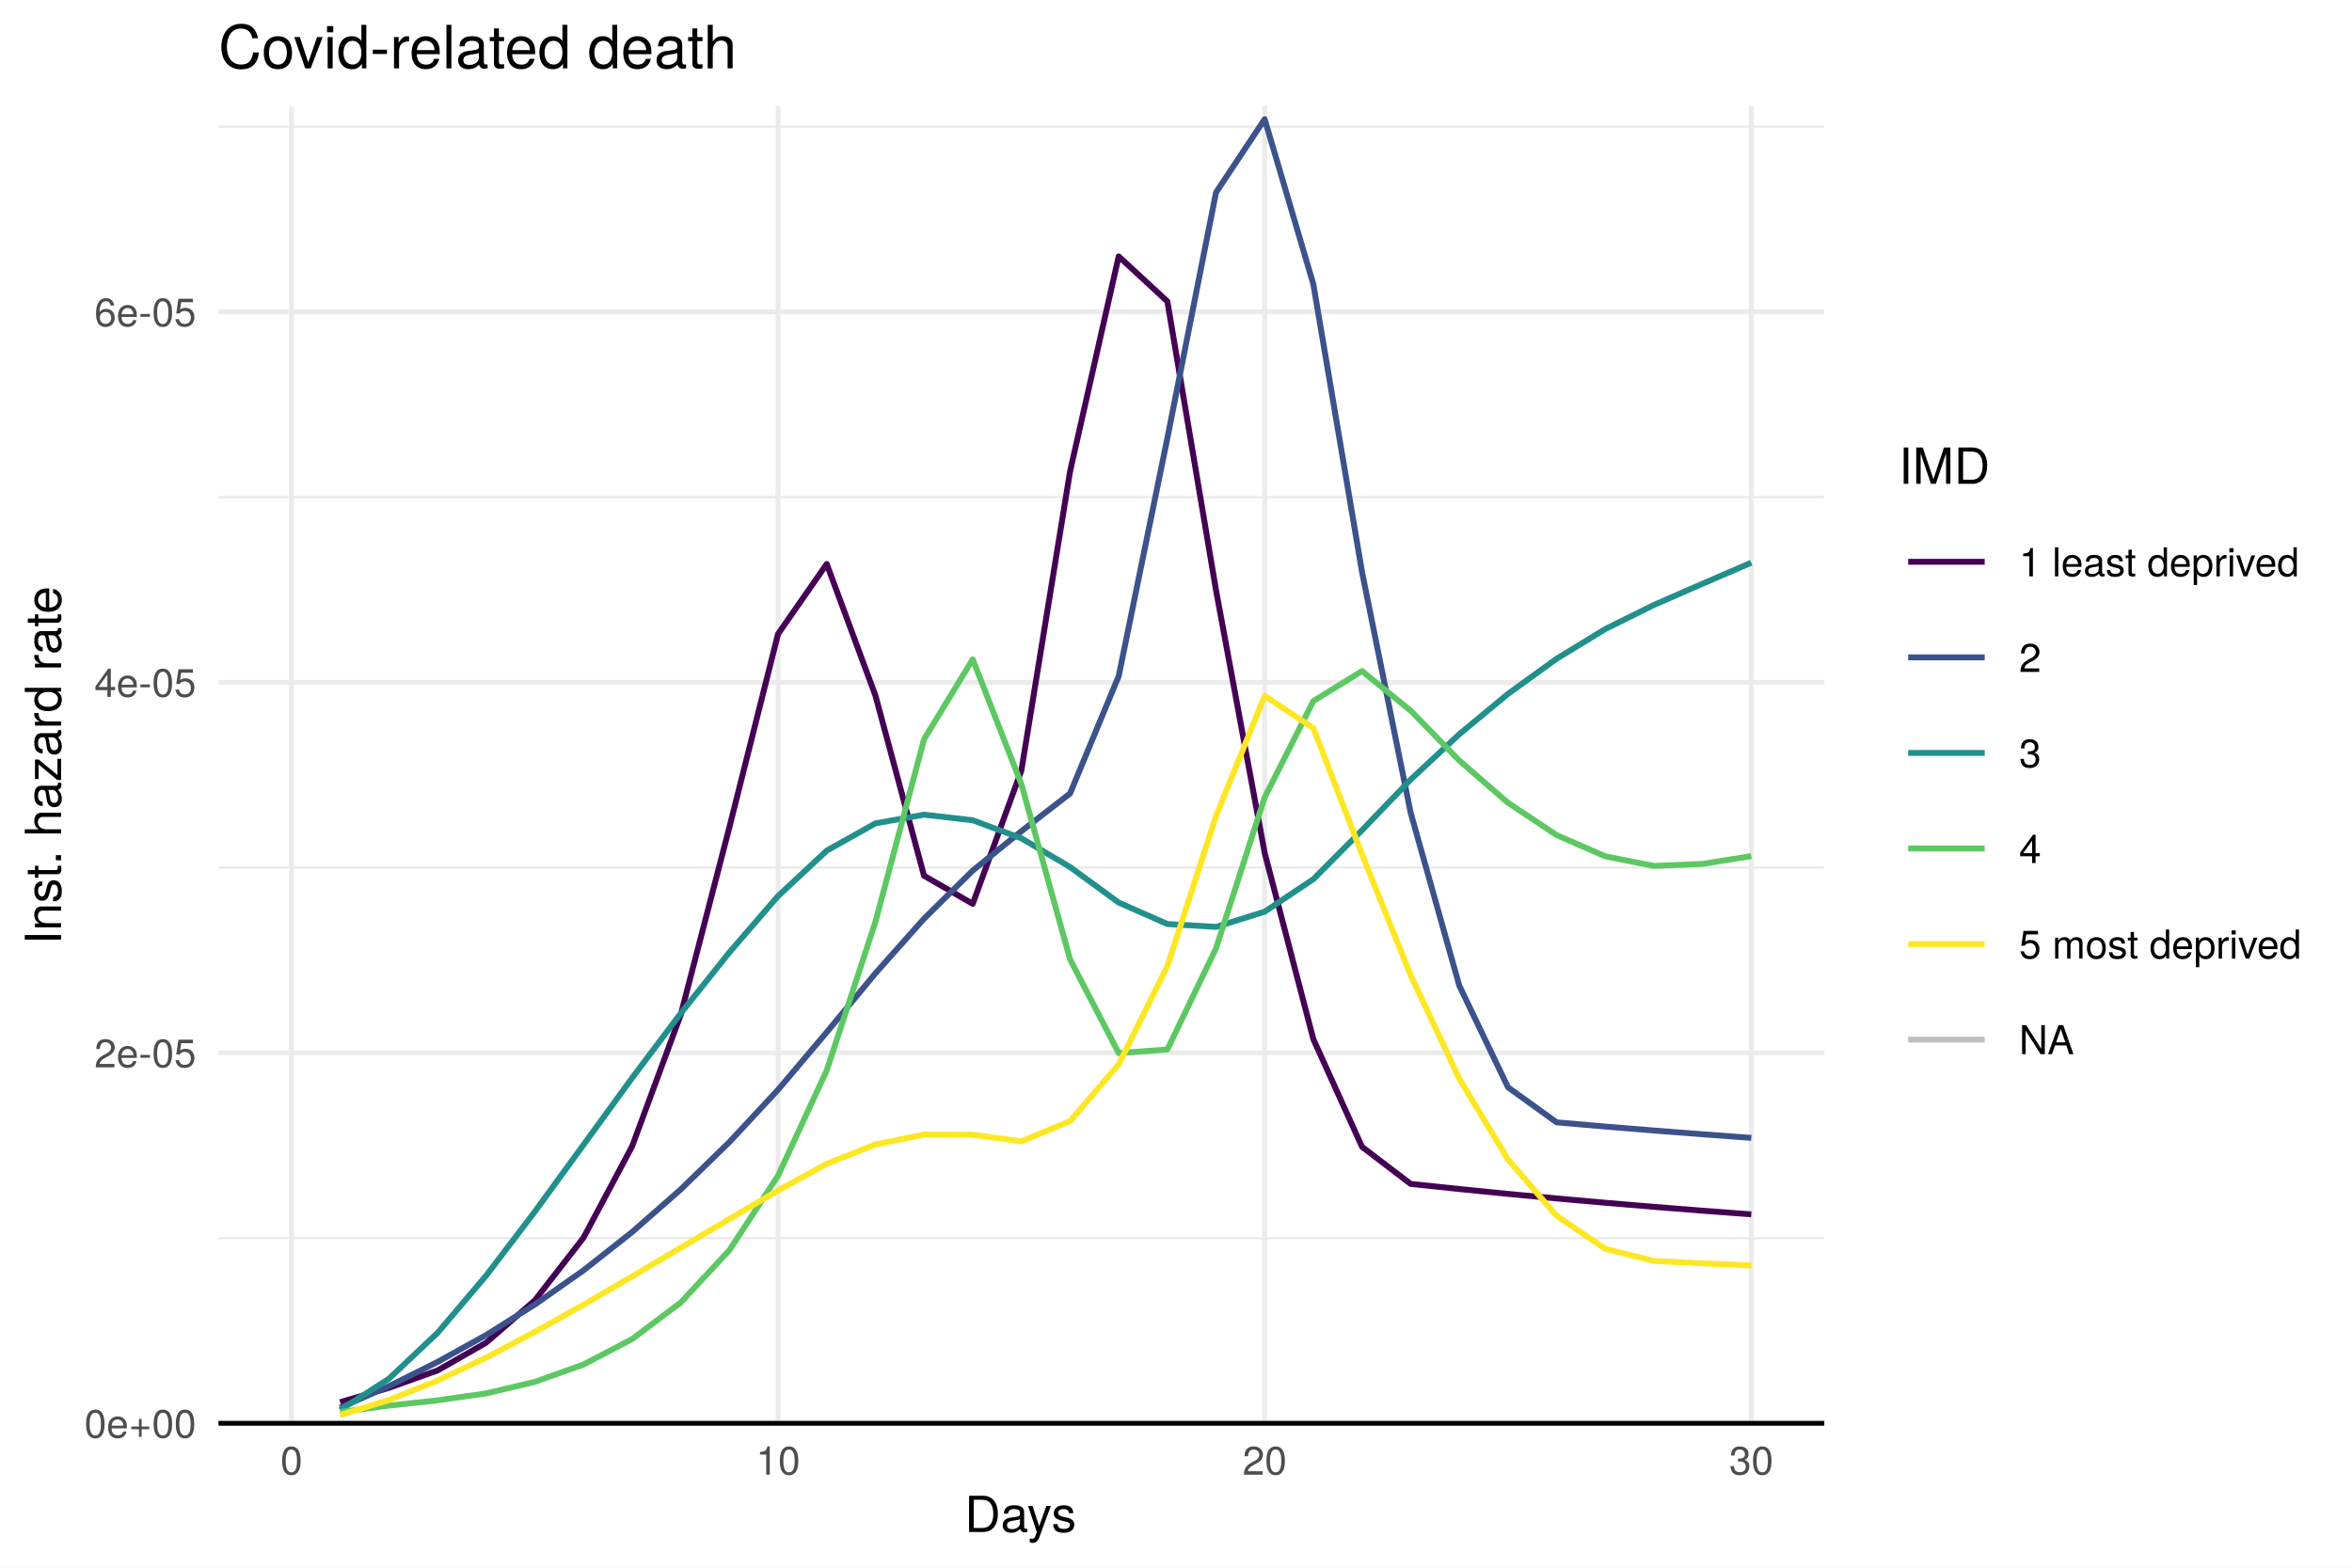
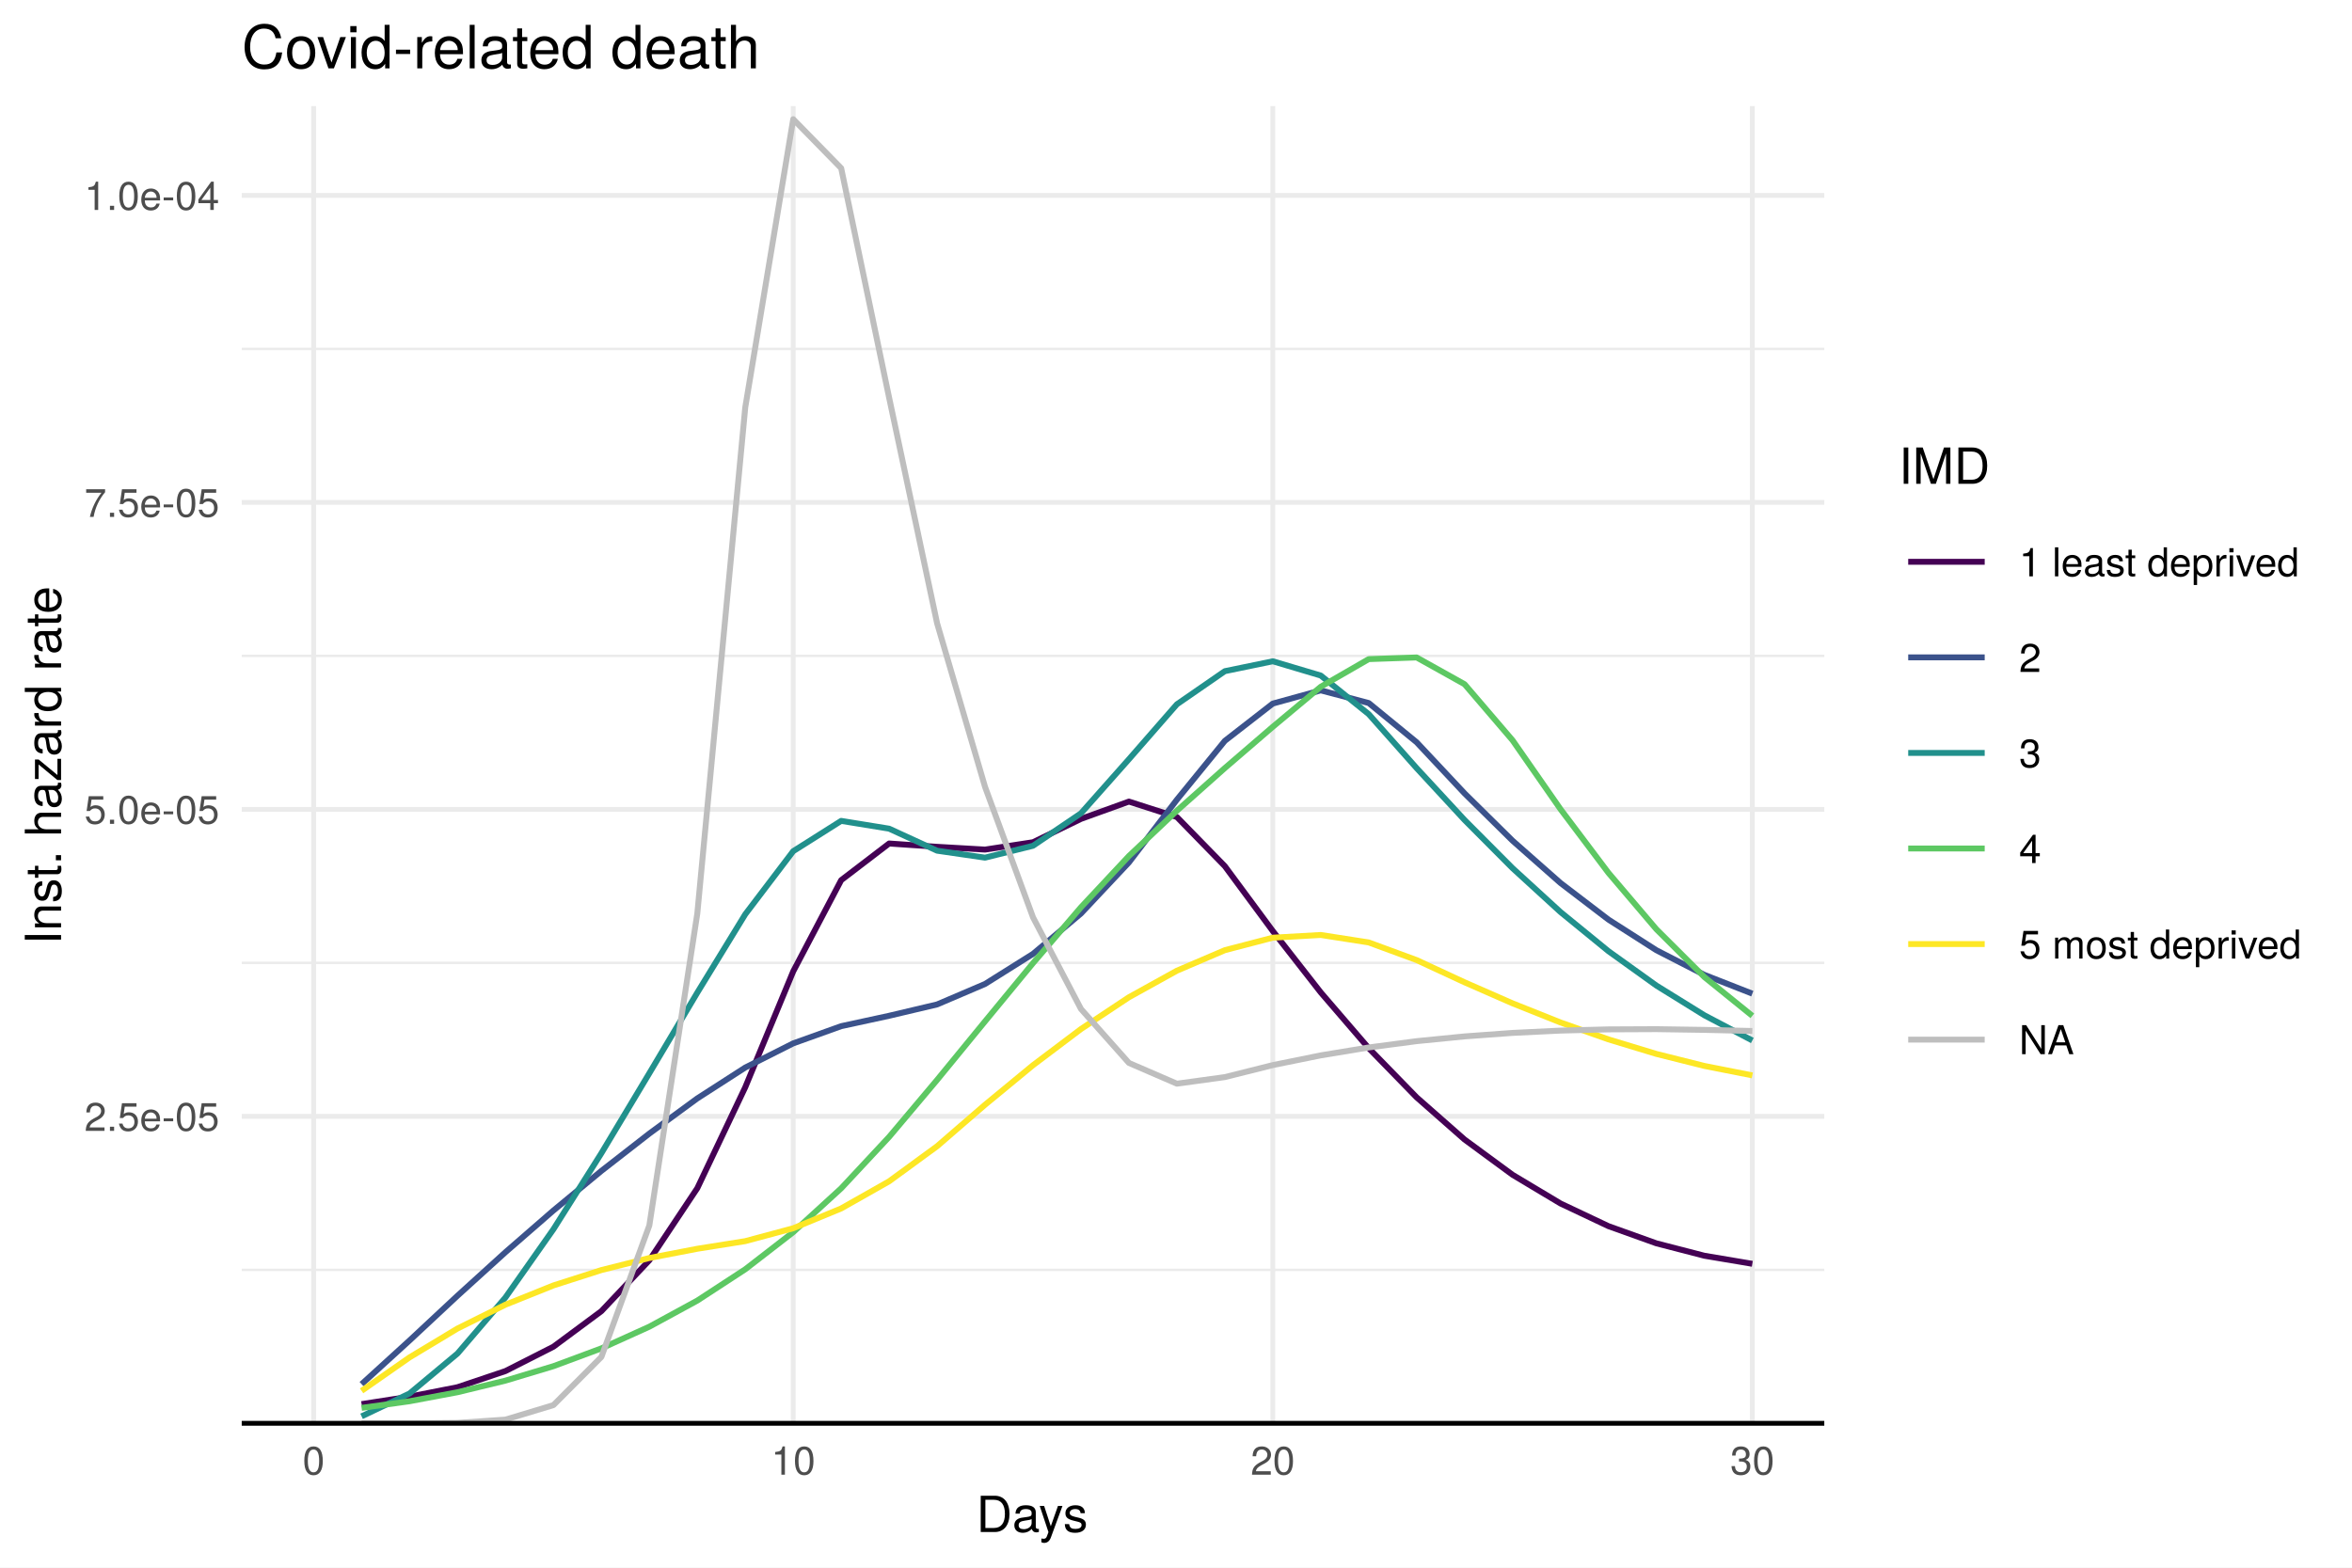
<svg xmlns="http://www.w3.org/2000/svg" viewBox="0 0 425.20 283.46">
  <defs>
    <style type="text/css">
    line, polyline, polygon, path, rect, circle {
      fill: none;
      stroke: #000000;
      stroke-linecap: round;
      stroke-linejoin: round;
      stroke-miterlimit: 10.00;
    }
  </style>
  </defs>
  <rect width="100%" height="100%" style="stroke: none; fill: #FFFFFF;" />
  <defs>
-     <clipPath id="cpMzkuNTB8MzI5LjgwfDI1Ny4zNnwxOS4xOQ==">
-       <rect x="39.50" y="19.19" width="290.30" height="238.17" />
+     <clipPath id="cpNDMuNzB8MzI5LjgwfDI1Ny4zNnwxOS4xOQ==">
+       <rect x="43.70" y="19.19" width="286.10" height="238.17" />
    </clipPath>
  </defs>
-   <polyline points="39.50,223.87 329.80,223.87 " style="stroke-width: 0.44; stroke: #EBEBEB; stroke-linecap: butt;" clip-path="url(#cpMzkuNTB8MzI5LjgwfDI1Ny4zNnwxOS4xOQ==)" />
-   <polyline points="39.50,156.88 329.80,156.88 " style="stroke-width: 0.44; stroke: #EBEBEB; stroke-linecap: butt;" clip-path="url(#cpMzkuNTB8MzI5LjgwfDI1Ny4zNnwxOS4xOQ==)" />
-   <polyline points="39.50,89.89 329.80,89.89 " style="stroke-width: 0.44; stroke: #EBEBEB; stroke-linecap: butt;" clip-path="url(#cpMzkuNTB8MzI5LjgwfDI1Ny4zNnwxOS4xOQ==)" />
-   <polyline points="39.50,22.90 329.80,22.90 " style="stroke-width: 0.44; stroke: #EBEBEB; stroke-linecap: butt;" clip-path="url(#cpMzkuNTB8MzI5LjgwfDI1Ny4zNnwxOS4xOQ==)" />
-   <polyline points="39.50,257.36 329.80,257.36 " style="stroke-width: 0.87; stroke: #EBEBEB; stroke-linecap: butt;" clip-path="url(#cpMzkuNTB8MzI5LjgwfDI1Ny4zNnwxOS4xOQ==)" />
-   <polyline points="39.50,190.37 329.80,190.37 " style="stroke-width: 0.87; stroke: #EBEBEB; stroke-linecap: butt;" clip-path="url(#cpMzkuNTB8MzI5LjgwfDI1Ny4zNnwxOS4xOQ==)" />
-   <polyline points="39.50,123.38 329.80,123.38 " style="stroke-width: 0.87; stroke: #EBEBEB; stroke-linecap: butt;" clip-path="url(#cpMzkuNTB8MzI5LjgwfDI1Ny4zNnwxOS4xOQ==)" />
-   <polyline points="39.50,56.39 329.80,56.39 " style="stroke-width: 0.87; stroke: #EBEBEB; stroke-linecap: butt;" clip-path="url(#cpMzkuNTB8MzI5LjgwfDI1Ny4zNnwxOS4xOQ==)" />
-   <polyline points="52.70,257.36 52.70,19.19 " style="stroke-width: 0.87; stroke: #EBEBEB; stroke-linecap: butt;" clip-path="url(#cpMzkuNTB8MzI5LjgwfDI1Ny4zNnwxOS4xOQ==)" />
-   <polyline points="140.66,257.36 140.66,19.19 " style="stroke-width: 0.87; stroke: #EBEBEB; stroke-linecap: butt;" clip-path="url(#cpMzkuNTB8MzI5LjgwfDI1Ny4zNnwxOS4xOQ==)" />
-   <polyline points="228.63,257.36 228.63,19.19 " style="stroke-width: 0.87; stroke: #EBEBEB; stroke-linecap: butt;" clip-path="url(#cpMzkuNTB8MzI5LjgwfDI1Ny4zNnwxOS4xOQ==)" />
-   <polyline points="316.60,257.36 316.60,19.19 " style="stroke-width: 0.87; stroke: #EBEBEB; stroke-linecap: butt;" clip-path="url(#cpMzkuNTB8MzI5LjgwfDI1Ny4zNnwxOS4xOQ==)" />
-   <polyline points="61.49,253.54 70.29,250.95 79.09,247.81 87.88,242.79 96.68,235.14 105.48,223.81 114.27,207.29 123.07,183.48 131.87,149.55 140.66,114.63 149.46,101.98 158.26,125.76 167.05,158.35 175.85,163.43 184.65,139.31 193.45,85.23 202.24,46.36 211.04,54.50 219.84,106.75 228.63,154.22 237.43,187.90 246.23,207.37 255.02,214.07 263.82,215.00 272.62,215.88 281.41,216.70 290.21,217.48 299.01,218.22 307.80,218.92 316.60,219.58 " style="stroke-width: 1.07; stroke: #440154; stroke-linecap: butt;" clip-path="url(#cpMzkuNTB8MzI5LjgwfDI1Ny4zNnwxOS4xOQ==)" />
-   <polyline points="61.49,254.53 70.29,250.66 79.09,246.27 87.88,241.40 96.68,235.89 105.48,229.71 114.27,222.78 123.07,215.06 131.87,206.50 140.66,197.04 149.46,186.64 158.26,175.99 167.05,166.11 175.85,157.42 184.65,150.29 193.45,143.47 202.24,122.26 211.04,79.22 219.84,34.79 228.63,21.55 237.43,51.39 246.23,103.43 255.02,146.95 263.82,178.24 272.62,196.61 281.41,202.94 290.21,203.70 299.01,204.42 307.80,205.10 316.60,205.75 " style="stroke-width: 1.07; stroke: #3B528B; stroke-linecap: butt;" clip-path="url(#cpMzkuNTB8MzI5LjgwfDI1Ny4zNnwxOS4xOQ==)" />
-   <polyline points="61.49,254.96 70.29,249.31 79.09,241.02 87.88,230.66 96.68,219.10 105.48,207.01 114.27,194.92 123.07,183.22 131.87,172.19 140.66,162.02 149.46,153.81 158.26,148.88 167.05,147.31 175.85,148.32 184.65,151.58 193.45,156.78 202.24,163.20 211.04,167.08 219.84,167.60 228.63,164.85 237.43,158.97 246.23,150.12 255.02,140.96 263.82,132.75 272.62,125.46 281.41,119.11 290.21,113.74 299.01,109.38 307.80,105.54 316.60,101.75 " style="stroke-width: 1.07; stroke: #21908C; stroke-linecap: butt;" clip-path="url(#cpMzkuNTB8MzI5LjgwfDI1Ny4zNnwxOS4xOQ==)" />
-   <polyline points="61.49,255.32 70.29,254.16 79.09,253.21 87.88,251.95 96.68,249.87 105.48,246.73 114.27,242.13 123.07,235.51 131.87,226.04 140.66,212.58 149.46,193.54 158.26,166.70 167.05,133.67 175.85,119.22 184.65,141.79 193.45,173.47 202.24,190.43 211.04,189.76 219.84,171.47 228.63,144.18 237.43,126.76 246.23,121.34 255.02,128.50 263.82,137.53 272.62,145.16 281.41,151.00 290.21,154.84 299.01,156.58 307.80,156.21 316.60,154.80 " style="stroke-width: 1.07; stroke: #5DC863; stroke-linecap: butt;" clip-path="url(#cpMzkuNTB8MzI5LjgwfDI1Ny4zNnwxOS4xOQ==)" />
-   <polyline points="61.49,255.87 70.29,253.15 79.09,249.64 87.88,245.48 96.68,240.85 105.48,235.91 114.27,230.80 123.07,225.61 131.87,220.41 140.66,215.26 149.46,210.43 158.26,206.94 167.05,205.15 175.85,205.19 184.65,206.37 193.45,202.72 202.24,192.45 211.04,174.67 219.84,147.55 228.63,125.82 237.43,131.67 246.23,154.49 255.02,176.34 263.82,195.07 272.62,209.66 281.41,219.84 290.21,225.82 299.01,228.00 307.80,228.43 316.60,228.83 " style="stroke-width: 1.07; stroke: #FDE725; stroke-linecap: butt;" clip-path="url(#cpMzkuNTB8MzI5LjgwfDI1Ny4zNnwxOS4xOQ==)" />
+   <polyline points="43.70,229.61 329.80,229.61 " style="stroke-width: 0.44; stroke: #EBEBEB; stroke-linecap: butt;" clip-path="url(#cpNDMuNzB8MzI5LjgwfDI1Ny4zNnwxOS4xOQ==)" />
+   <polyline points="43.70,174.10 329.80,174.10 " style="stroke-width: 0.44; stroke: #EBEBEB; stroke-linecap: butt;" clip-path="url(#cpNDMuNzB8MzI5LjgwfDI1Ny4zNnwxOS4xOQ==)" />
+   <polyline points="43.70,118.60 329.80,118.60 " style="stroke-width: 0.44; stroke: #EBEBEB; stroke-linecap: butt;" clip-path="url(#cpNDMuNzB8MzI5LjgwfDI1Ny4zNnwxOS4xOQ==)" />
+   <polyline points="43.70,63.09 329.80,63.09 " style="stroke-width: 0.44; stroke: #EBEBEB; stroke-linecap: butt;" clip-path="url(#cpNDMuNzB8MzI5LjgwfDI1Ny4zNnwxOS4xOQ==)" />
+   <polyline points="43.70,201.86 329.80,201.86 " style="stroke-width: 0.87; stroke: #EBEBEB; stroke-linecap: butt;" clip-path="url(#cpNDMuNzB8MzI5LjgwfDI1Ny4zNnwxOS4xOQ==)" />
+   <polyline points="43.70,146.35 329.80,146.35 " style="stroke-width: 0.87; stroke: #EBEBEB; stroke-linecap: butt;" clip-path="url(#cpNDMuNzB8MzI5LjgwfDI1Ny4zNnwxOS4xOQ==)" />
+   <polyline points="43.70,90.84 329.80,90.84 " style="stroke-width: 0.87; stroke: #EBEBEB; stroke-linecap: butt;" clip-path="url(#cpNDMuNzB8MzI5LjgwfDI1Ny4zNnwxOS4xOQ==)" />
+   <polyline points="43.70,35.34 329.80,35.34 " style="stroke-width: 0.87; stroke: #EBEBEB; stroke-linecap: butt;" clip-path="url(#cpNDMuNzB8MzI5LjgwfDI1Ny4zNnwxOS4xOQ==)" />
+   <polyline points="56.70,257.36 56.70,19.19 " style="stroke-width: 0.87; stroke: #EBEBEB; stroke-linecap: butt;" clip-path="url(#cpNDMuNzB8MzI5LjgwfDI1Ny4zNnwxOS4xOQ==)" />
+   <polyline points="143.40,257.36 143.40,19.19 " style="stroke-width: 0.87; stroke: #EBEBEB; stroke-linecap: butt;" clip-path="url(#cpNDMuNzB8MzI5LjgwfDI1Ny4zNnwxOS4xOQ==)" />
+   <polyline points="230.10,257.36 230.10,19.19 " style="stroke-width: 0.87; stroke: #EBEBEB; stroke-linecap: butt;" clip-path="url(#cpNDMuNzB8MzI5LjgwfDI1Ny4zNnwxOS4xOQ==)" />
+   <polyline points="316.79,257.36 316.79,19.19 " style="stroke-width: 0.87; stroke: #EBEBEB; stroke-linecap: butt;" clip-path="url(#cpNDMuNzB8MzI5LjgwfDI1Ny4zNnwxOS4xOQ==)" />
+   <polyline points="65.37,253.89 74.04,252.54 82.71,250.83 91.38,247.91 100.05,243.51 108.72,237.08 117.39,227.88 126.06,214.85 134.73,196.59 143.40,175.64 152.07,159.15 160.74,152.52 169.41,153.12 178.08,153.62 186.75,152.29 195.42,148.07 204.09,144.94 212.76,147.73 221.43,156.62 230.10,168.35 238.77,179.45 247.44,189.53 256.10,198.42 264.77,206.05 273.44,212.42 282.11,217.61 290.78,221.71 299.45,224.82 308.12,227.06 316.79,228.52 " style="stroke-width: 1.07; stroke: #440154; stroke-linecap: butt;" clip-path="url(#cpNDMuNzB8MzI5LjgwfDI1Ny4zNnwxOS4xOQ==)" />
+   <polyline points="65.37,250.28 74.04,242.38 82.71,234.29 91.38,226.42 100.05,218.88 108.72,211.72 117.39,204.97 126.06,198.61 134.73,193.03 143.40,188.66 152.07,185.55 160.74,183.67 169.41,181.62 178.08,177.92 186.75,172.48 195.42,165.18 204.09,155.94 212.76,144.60 221.43,133.96 230.10,127.22 238.77,124.83 247.44,127.12 256.10,134.21 264.77,143.46 273.44,152.01 282.11,159.66 290.78,166.28 299.45,171.82 308.12,176.27 316.79,179.67 " style="stroke-width: 1.07; stroke: #3B528B; stroke-linecap: butt;" clip-path="url(#cpNDMuNzB8MzI5LjgwfDI1Ny4zNnwxOS4xOQ==)" />
+   <polyline points="65.37,256.10 74.04,251.97 82.71,244.74 91.38,234.60 100.05,222.27 108.72,208.52 117.39,194.06 126.06,179.49 134.73,165.32 143.40,153.91 152.07,148.43 160.74,149.84 169.41,153.82 178.08,155.08 186.75,152.93 195.42,147.06 204.09,137.28 212.76,127.35 221.43,121.36 230.10,119.57 238.77,122.15 247.44,129.13 256.10,138.89 264.77,148.27 273.44,156.98 282.11,164.91 290.78,171.99 299.45,178.21 308.12,183.58 316.79,188.14 " style="stroke-width: 1.07; stroke: #21908C; stroke-linecap: butt;" clip-path="url(#cpNDMuNzB8MzI5LjgwfDI1Ny4zNnwxOS4xOQ==)" />
+   <polyline points="65.37,254.57 74.04,253.37 82.71,251.74 91.38,249.64 100.05,247.03 108.72,243.81 117.39,239.89 126.06,235.17 134.73,229.51 143.40,222.80 152.07,214.87 160.74,205.57 169.41,195.27 178.08,184.68 186.75,174.15 195.42,164.05 204.09,154.78 212.76,146.60 221.43,138.88 230.10,131.42 238.77,124.18 247.44,119.18 256.10,118.88 264.77,123.72 273.44,133.85 282.11,146.31 290.78,157.83 299.45,168.03 308.12,176.67 316.79,183.68 " style="stroke-width: 1.07; stroke: #5DC863; stroke-linecap: butt;" clip-path="url(#cpNDMuNzB8MzI5LjgwfDI1Ny4zNnwxOS4xOQ==)" />
+   <polyline points="65.37,251.49 74.04,245.44 82.71,240.22 91.38,235.91 100.05,232.43 108.72,229.65 117.39,227.47 126.06,225.80 134.73,224.42 143.40,222.09 152.07,218.51 160.74,213.60 169.41,207.26 178.08,199.76 186.75,192.61 195.42,186.07 204.09,180.32 212.76,175.52 221.43,171.81 230.10,169.55 238.77,169.06 247.44,170.41 256.10,173.60 264.77,177.62 273.44,181.42 282.11,184.88 290.78,187.94 299.45,190.57 308.12,192.74 316.79,194.45 " style="stroke-width: 1.07; stroke: #FDE725; stroke-linecap: butt;" clip-path="url(#cpNDMuNzB8MzI5LjgwfDI1Ny4zNnwxOS4xOQ==)" />
+   <polyline points="65.37,257.36 74.04,257.36 82.71,257.28 91.38,256.69 100.05,254.07 108.72,245.36 117.39,221.58 126.06,165.19 134.73,73.66 143.40,21.55 152.07,30.41 160.74,71.92 169.41,112.70 178.08,142.29 186.75,165.87 195.42,182.44 204.09,192.20 212.76,195.95 221.43,194.76 230.10,192.59 238.77,190.83 247.44,189.40 256.10,188.26 264.77,187.40 273.44,186.77 282.11,186.35 290.78,186.13 299.45,186.09 308.12,186.22 316.79,186.42 " style="stroke-width: 1.07; stroke: #BEBEBE; stroke-linecap: butt;" clip-path="url(#cpNDMuNzB8MzI5LjgwfDI1Ny4zNnwxOS4xOQ==)" />
  <defs>
    <clipPath id="cpMC4wMHw0MjUuMjB8MjgzLjQ2fDAuMDA=">
      <rect x="0.00" y="0.00" width="425.20" height="283.46" />
    </clipPath>
  </defs>
  <g clip-path="url(#cpMC4wMHw0MjUuMjB8MjgzLjQ2fDAuMDA=)">
-     <text x="15.25" y="259.99" style="font-size: 7.20px; fill: #4D4D4D; font-family: TeX Gyre Heros;" textLength="20.22px" lengthAdjust="spacingAndGlyphs">0e+00</text>
+     <text x="15.25" y="204.48" style="font-size: 7.20px; fill: #4D4D4D; font-family: TeX Gyre Heros;" textLength="24.42px" lengthAdjust="spacingAndGlyphs">2.5e-05</text>
  </g>
  <g clip-path="url(#cpMC4wMHw0MjUuMjB8MjgzLjQ2fDAuMDA=)">
-     <text x="17.05" y="193.00" style="font-size: 7.20px; fill: #4D4D4D; font-family: TeX Gyre Heros;" textLength="18.41px" lengthAdjust="spacingAndGlyphs">2e-05</text>
+     <text x="15.25" y="148.97" style="font-size: 7.20px; fill: #4D4D4D; font-family: TeX Gyre Heros;" textLength="24.42px" lengthAdjust="spacingAndGlyphs">5.0e-05</text>
  </g>
  <g clip-path="url(#cpMC4wMHw0MjUuMjB8MjgzLjQ2fDAuMDA=)">
-     <text x="17.05" y="126.01" style="font-size: 7.20px; fill: #4D4D4D; font-family: TeX Gyre Heros;" textLength="18.41px" lengthAdjust="spacingAndGlyphs">4e-05</text>
+     <text x="15.25" y="93.47" style="font-size: 7.20px; fill: #4D4D4D; font-family: TeX Gyre Heros;" textLength="24.42px" lengthAdjust="spacingAndGlyphs">7.5e-05</text>
  </g>
  <g clip-path="url(#cpMC4wMHw0MjUuMjB8MjgzLjQ2fDAuMDA=)">
-     <text x="17.05" y="59.02" style="font-size: 7.20px; fill: #4D4D4D; font-family: TeX Gyre Heros;" textLength="18.41px" lengthAdjust="spacingAndGlyphs">6e-05</text>
+     <text x="15.25" y="37.96" style="font-size: 7.20px; fill: #4D4D4D; font-family: TeX Gyre Heros;" textLength="24.42px" lengthAdjust="spacingAndGlyphs">1.0e-04</text>
  </g>
-   <polyline points="39.50,257.36 329.80,257.36 " style="stroke-width: 0.87; stroke-linecap: butt;" clip-path="url(#cpMC4wMHw0MjUuMjB8MjgzLjQ2fDAuMDA=)" />
+   <polyline points="43.70,257.36 329.80,257.36 " style="stroke-width: 0.87; stroke-linecap: butt;" clip-path="url(#cpMC4wMHw0MjUuMjB8MjgzLjQ2fDAuMDA=)" />
  <g clip-path="url(#cpMC4wMHw0MjUuMjB8MjgzLjQ2fDAuMDA=)">
-     <text x="50.69" y="266.65" style="font-size: 7.20px; fill: #4D4D4D; font-family: TeX Gyre Heros;" textLength="4.00px" lengthAdjust="spacingAndGlyphs">0</text>
+     <text x="54.70" y="266.65" style="font-size: 7.20px; fill: #4D4D4D; font-family: TeX Gyre Heros;" textLength="4.00px" lengthAdjust="spacingAndGlyphs">0</text>
  </g>
  <g clip-path="url(#cpMC4wMHw0MjUuMjB8MjgzLjQ2fDAuMDA=)">
-     <text x="136.66" y="266.65" style="font-size: 7.20px; fill: #4D4D4D; font-family: TeX Gyre Heros;" textLength="8.01px" lengthAdjust="spacingAndGlyphs">10</text>
+     <text x="139.40" y="266.65" style="font-size: 7.20px; fill: #4D4D4D; font-family: TeX Gyre Heros;" textLength="8.01px" lengthAdjust="spacingAndGlyphs">10</text>
  </g>
  <g clip-path="url(#cpMC4wMHw0MjUuMjB8MjgzLjQ2fDAuMDA=)">
-     <text x="224.63" y="266.65" style="font-size: 7.20px; fill: #4D4D4D; font-family: TeX Gyre Heros;" textLength="8.01px" lengthAdjust="spacingAndGlyphs">20</text>
+     <text x="226.09" y="266.65" style="font-size: 7.20px; fill: #4D4D4D; font-family: TeX Gyre Heros;" textLength="8.01px" lengthAdjust="spacingAndGlyphs">20</text>
  </g>
  <g clip-path="url(#cpMC4wMHw0MjUuMjB8MjgzLjQ2fDAuMDA=)">
-     <text x="312.60" y="266.65" style="font-size: 7.20px; fill: #4D4D4D; font-family: TeX Gyre Heros;" textLength="8.01px" lengthAdjust="spacingAndGlyphs">30</text>
+     <text x="312.79" y="266.65" style="font-size: 7.20px; fill: #4D4D4D; font-family: TeX Gyre Heros;" textLength="8.01px" lengthAdjust="spacingAndGlyphs">30</text>
  </g>
  <g clip-path="url(#cpMC4wMHw0MjUuMjB8MjgzLjQ2fDAuMDA=)">
-     <text x="174.40" y="277.02" style="font-size: 9.00px; font-family: TeX Gyre Heros;" textLength="20.50px" lengthAdjust="spacingAndGlyphs">Days</text>
+     <text x="176.50" y="277.02" style="font-size: 9.00px; font-family: TeX Gyre Heros;" textLength="20.50px" lengthAdjust="spacingAndGlyphs">Days</text>
  </g>
  <g clip-path="url(#cpMC4wMHw0MjUuMjB8MjgzLjQ2fDAuMDA=)">
    <text transform="translate(11.04,170.80) rotate(-90)" style="font-size: 9.00px; font-family: TeX Gyre Heros;" textLength="65.03px" lengthAdjust="spacingAndGlyphs">Inst. hazard rate</text>
  </g>
  <g clip-path="url(#cpMC4wMHw0MjUuMjB8MjgzLjQ2fDAuMDA=)">
    <text x="343.25" y="87.48" style="font-size: 9.00px; font-family: TeX Gyre Heros;" textLength="16.50px" lengthAdjust="spacingAndGlyphs">IMD</text>
  </g>
  <line x1="344.97" y1="101.58" x2="358.80" y2="101.58" style="stroke-width: 1.07; stroke: #440154; stroke-linecap: butt;" clip-path="url(#cpMC4wMHw0MjUuMjB8MjgzLjQ2fDAuMDA=)" />
  <line x1="344.97" y1="118.86" x2="358.80" y2="118.86" style="stroke-width: 1.07; stroke: #3B528B; stroke-linecap: butt;" clip-path="url(#cpMC4wMHw0MjUuMjB8MjgzLjQ2fDAuMDA=)" />
  <line x1="344.97" y1="136.14" x2="358.80" y2="136.14" style="stroke-width: 1.07; stroke: #21908C; stroke-linecap: butt;" clip-path="url(#cpMC4wMHw0MjUuMjB8MjgzLjQ2fDAuMDA=)" />
  <line x1="344.97" y1="153.42" x2="358.80" y2="153.42" style="stroke-width: 1.07; stroke: #5DC863; stroke-linecap: butt;" clip-path="url(#cpMC4wMHw0MjUuMjB8MjgzLjQ2fDAuMDA=)" />
  <line x1="344.97" y1="170.70" x2="358.80" y2="170.70" style="stroke-width: 1.07; stroke: #FDE725; stroke-linecap: butt;" clip-path="url(#cpMC4wMHw0MjUuMjB8MjgzLjQ2fDAuMDA=)" />
  <line x1="344.97" y1="187.98" x2="358.80" y2="187.98" style="stroke-width: 1.07; stroke: #BEBEBE; stroke-linecap: butt;" clip-path="url(#cpMC4wMHw0MjUuMjB8MjgzLjQ2fDAuMDA=)" />
  <g clip-path="url(#cpMC4wMHw0MjUuMjB8MjgzLjQ2fDAuMDA=)">
    <text x="365.01" y="104.21" style="font-size: 7.20px; font-family: TeX Gyre Heros;" textLength="50.82px" lengthAdjust="spacingAndGlyphs">1 least deprived</text>
  </g>
  <g clip-path="url(#cpMC4wMHw0MjUuMjB8MjgzLjQ2fDAuMDA=)">
    <text x="365.01" y="121.49" style="font-size: 7.20px; font-family: TeX Gyre Heros;" textLength="4.00px" lengthAdjust="spacingAndGlyphs">2</text>
  </g>
  <g clip-path="url(#cpMC4wMHw0MjUuMjB8MjgzLjQ2fDAuMDA=)">
    <text x="365.01" y="138.77" style="font-size: 7.20px; font-family: TeX Gyre Heros;" textLength="4.00px" lengthAdjust="spacingAndGlyphs">3</text>
  </g>
  <g clip-path="url(#cpMC4wMHw0MjUuMjB8MjgzLjQ2fDAuMDA=)">
    <text x="365.01" y="156.05" style="font-size: 7.20px; font-family: TeX Gyre Heros;" textLength="4.00px" lengthAdjust="spacingAndGlyphs">4</text>
  </g>
  <g clip-path="url(#cpMC4wMHw0MjUuMjB8MjgzLjQ2fDAuMDA=)">
    <text x="365.01" y="173.33" style="font-size: 7.20px; font-family: TeX Gyre Heros;" textLength="51.22px" lengthAdjust="spacingAndGlyphs">5 most deprived</text>
  </g>
  <g clip-path="url(#cpMC4wMHw0MjUuMjB8MjgzLjQ2fDAuMDA=)">
    <text x="365.01" y="190.61" style="font-size: 7.20px; font-family: TeX Gyre Heros;" textLength="10.00px" lengthAdjust="spacingAndGlyphs">NA</text>
  </g>
  <g clip-path="url(#cpMC4wMHw0MjUuMjB8MjgzLjQ2fDAuMDA=)">
-     <text x="39.50" y="12.36" style="font-size: 10.80px; font-family: TeX Gyre Heros;" textLength="94.24px" lengthAdjust="spacingAndGlyphs">Covid-related death</text>
+     <text x="43.70" y="12.36" style="font-size: 10.80px; font-family: TeX Gyre Heros;" textLength="94.24px" lengthAdjust="spacingAndGlyphs">Covid-related death</text>
  </g>
</svg>
